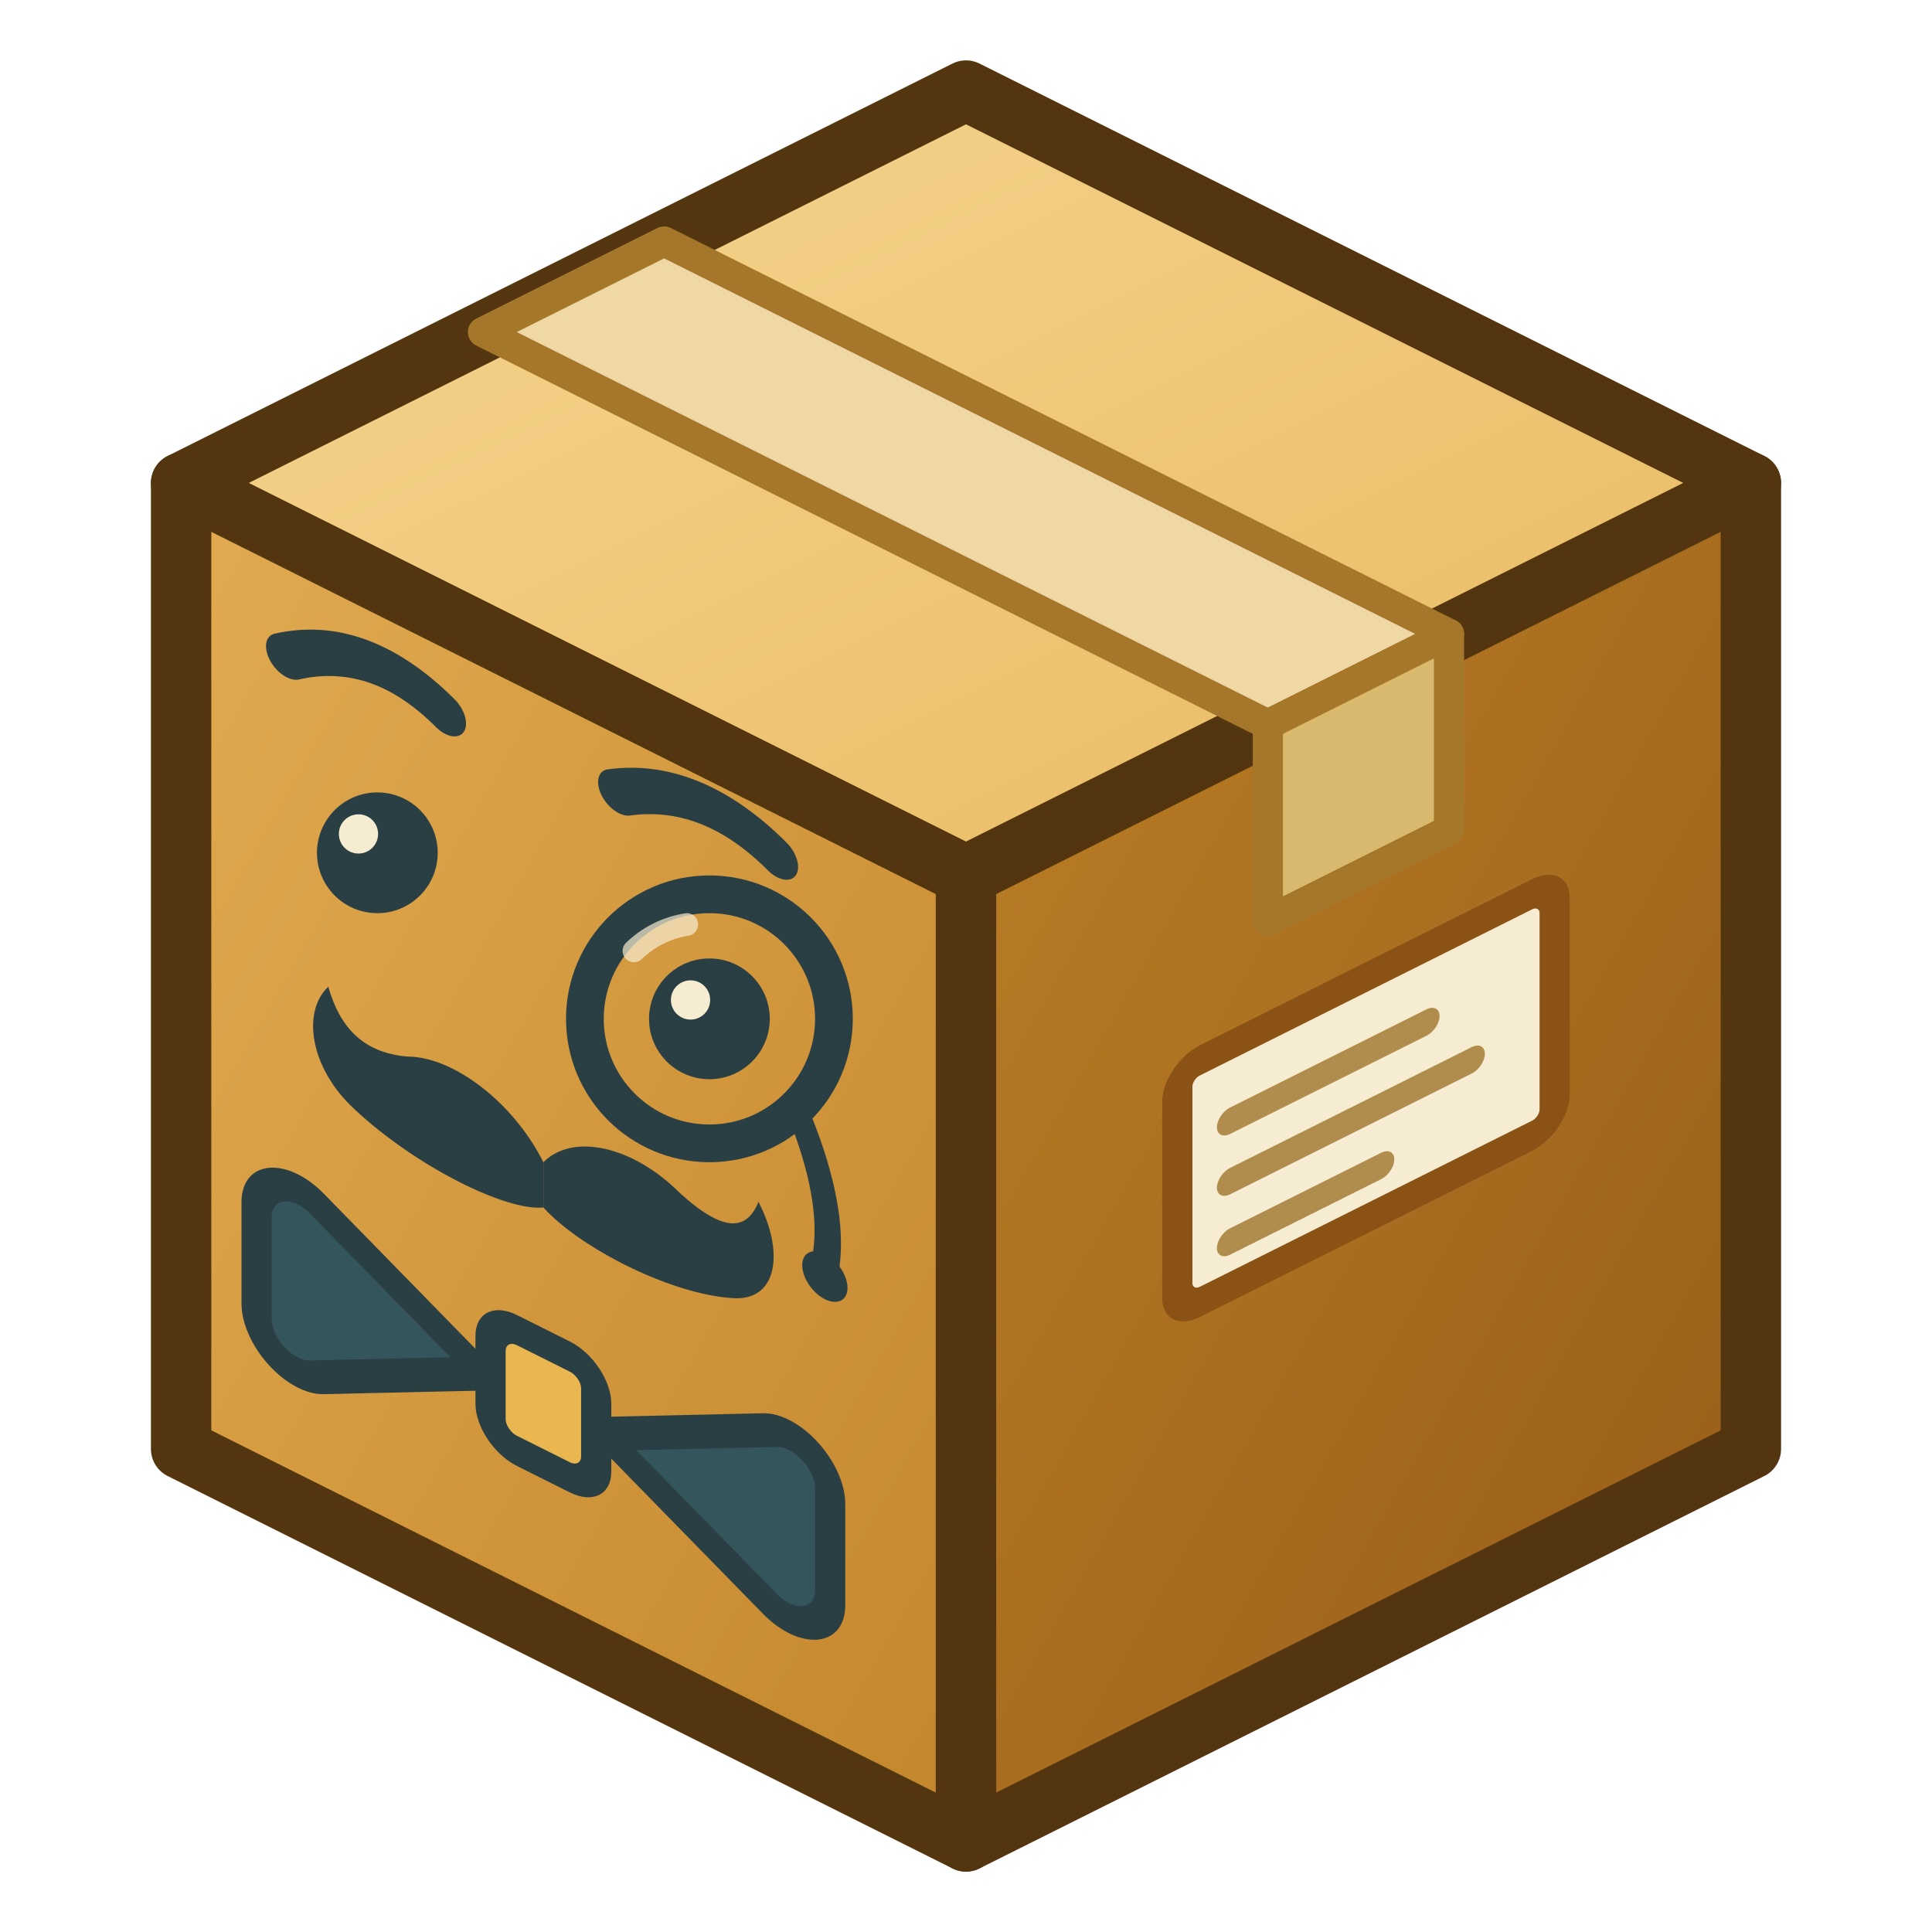
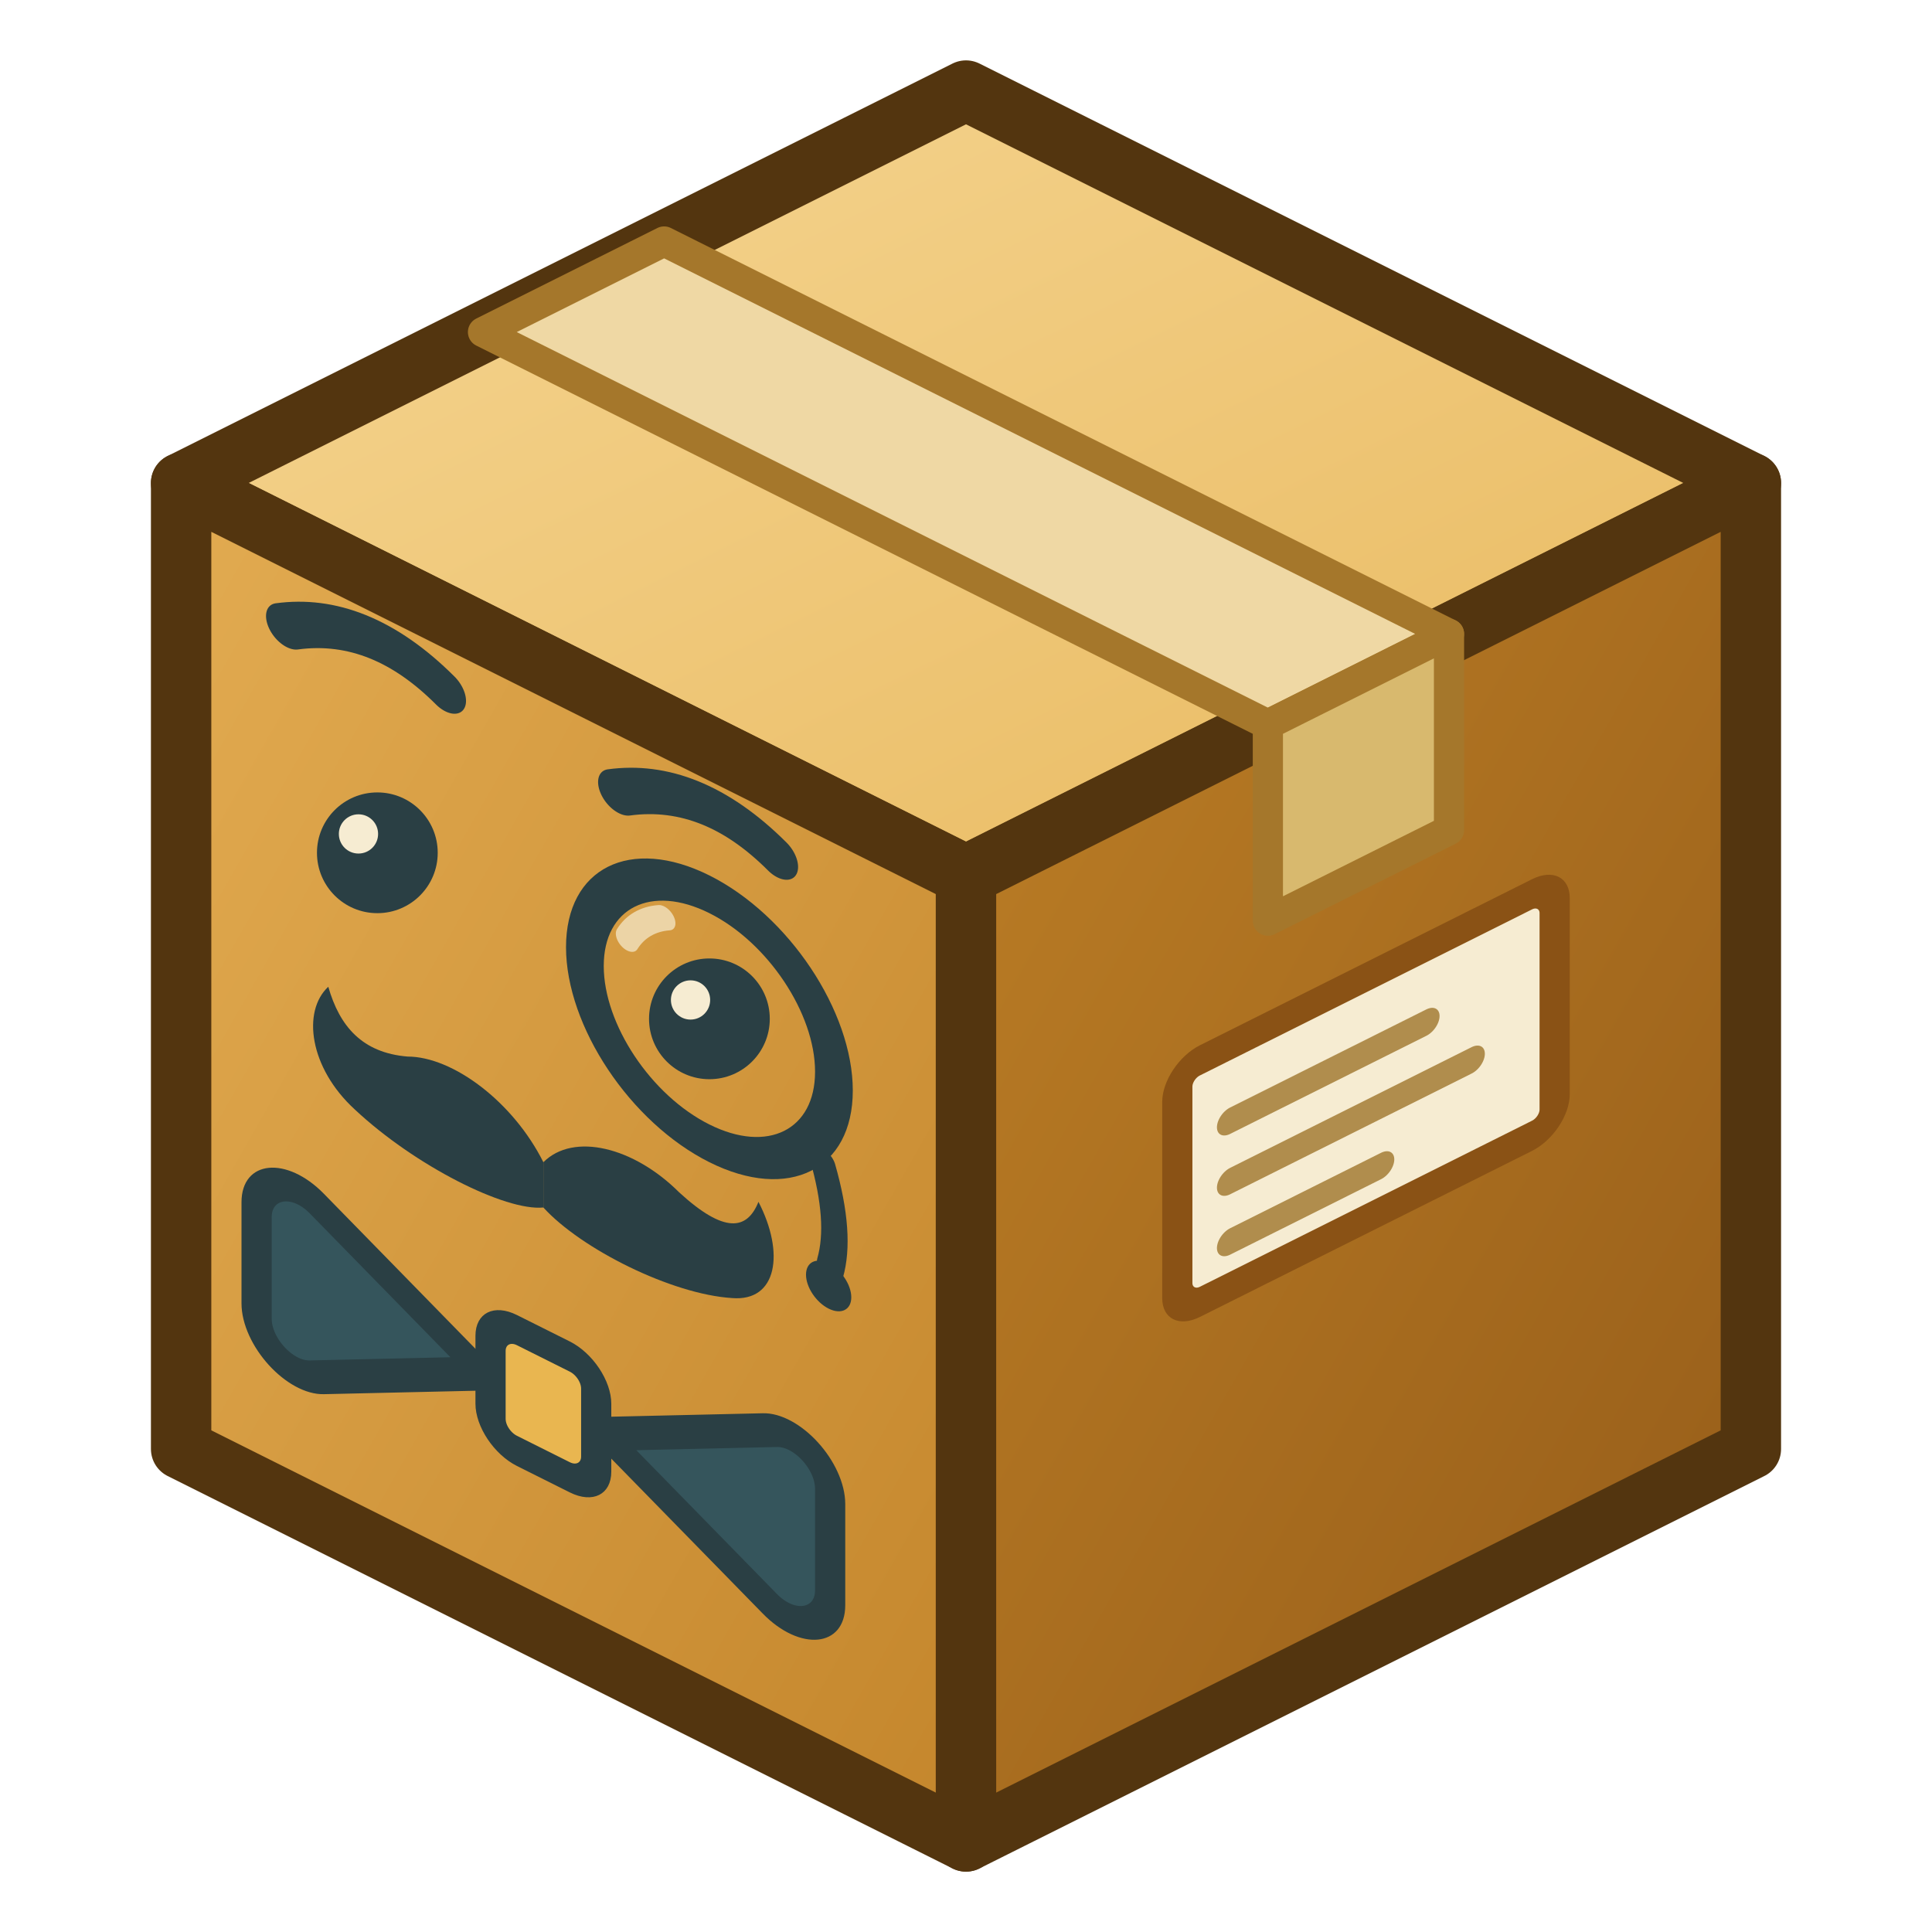
<svg xmlns="http://www.w3.org/2000/svg" viewBox="32 28 256 256" role="img" aria-labelledby="title description">
  <defs>
    <linearGradient id="top" x1="0" y1="0" x2="1" y2="1">
      <stop offset="0" stop-color="#f6d693" />
      <stop offset="1" stop-color="#e8b95f" />
    </linearGradient>
    <linearGradient id="left" x1="0" y1="0" x2="1" y2="1">
      <stop offset="0" stop-color="#e2ab51" />
      <stop offset="1" stop-color="#c4862c" />
    </linearGradient>
    <linearGradient id="right" x1="0" y1="0" x2="1" y2="1">
      <stop offset="0" stop-color="#bd7f26" />
      <stop offset="1" stop-color="#955c19" />
    </linearGradient>
  </defs>
  <path d="M160 40 264 92 160 144 56 92Z" fill="url(#top)" stroke="#53350f" stroke-linejoin="round" stroke-width="8" />
  <path d="M56 92 160 144V272L56 220Z" fill="url(#left)" stroke="#53350f" stroke-linejoin="round" stroke-width="8" />
  <path d="M264 92 160 144V272L264 220Z" fill="url(#right)" stroke="#53350f" stroke-linejoin="round" stroke-width="8" />
  <path d="M120 60 224 112 200 124 96 72Z" fill="#efd8a4" stroke="#a5772b" stroke-width="4" stroke-linejoin="round" />
  <path d="M224 112v26l-24 12v-26z" fill="#d8b96e" stroke="#a5772b" stroke-width="4" stroke-linejoin="round" />
  <g transform="translate(160,144) matrix(1 -.5 0 1 0 0)">
    <rect x="28" y="40" width="50" height="32" rx="3" fill="#f6ecd2" stroke="#8a5215" stroke-width="4" />
    <path d="M35 50h26M35 58h32M35 66h20" fill="none" stroke="#b08d4d" stroke-width="3.5" stroke-linecap="round" />
  </g>
  <g transform="translate(108,182) matrix(1 .5 0 1 0 0)">
-     <path d="M-38 -48q11 -8 21 -3" fill="none" stroke="#2a3f44" stroke-width="5.5" stroke-linecap="round" />
+     <path d="M-38 -52q11 -7 21 -2" fill="none" stroke="#2a3f44" stroke-width="5.5" stroke-linecap="round" />
    <path d="M6 -52q11 -7 21 -2" fill="none" stroke="#2a3f44" stroke-width="5.5" stroke-linecap="round" />
    <g transform="translate(-26,-28) matrix(1 -.5 0 1 0 0)">
      <circle r="8" fill="#2a3f44" />
      <circle cx="-2.5" cy="-2.5" r="2.6" fill="#f6ecd2" />
    </g>
    <g transform="translate(18,-28) matrix(1 -.5 0 1 0 0)">
      <circle r="8" fill="#2a3f44" />
      <circle cx="-2.5" cy="-2.5" r="2.6" fill="#f6ecd2" />
-       <circle r="16.5" fill="none" stroke="#2a3f44" stroke-width="5" />
-       <path d="M-10 -9a13 13 0 0 1 7 -3.5" fill="none" stroke="#f6ecd2" stroke-width="3" stroke-linecap="round" opacity=".7" />
    </g>
-     <path d="M30 -21Q34.5 -12 33.5 -4" fill="none" stroke="#2a3f44" stroke-width="3.5" stroke-linecap="round" />
-     <circle cx="33.3" cy="-1.5" r="3" fill="#2a3f44" />
+     <circle cx="18" cy="-28" r="16.5" fill="none" stroke="#2a3f44" stroke-width="5" />
+     <path d="M7.1 -33.1A12 12 0 0 1 12 -38.4" fill="none" stroke="#f6ecd2" stroke-width="3" stroke-linecap="round" opacity=".7" />
+     <path d="M33 -16.5Q35.5 -9 34 -3" fill="none" stroke="#2a3f44" stroke-width="3.5" stroke-linecap="round" />
+     <circle cx="33.8" cy="-.5" r="3" fill="#2a3f44" />
    <g fill="#2a3f44">
      <path d="M-4 2 C0 -4 8 -6 14 -3 C20 -.5 23 -2.5 24.5 -7 C28 -2 27 5 21 7.5 C13 11 1 11 -4 8 Z" />
      <path d="M-4 2 C-8 -4 -16 -6 -22 -3 C-28 -.5 -31 -2.5 -32.5 -7 C-36 -2 -35 5 -29 7.5 C-21 11 -9 11 -4 8 Z" />
    </g>
    <path d="M-12 34 -34 22.5c-3.6-1.9-8 .7-8 4.8v13.4c0 4.1 4.4 6.7 8 4.8L-12 34Z" fill="#35555c" stroke="#2a3f44" stroke-width="4" stroke-linejoin="round" />
    <path d="M4 34 26 22.5c3.6-1.9 8 .7 8 4.8v13.4c0 4.1-4.4 6.7-8 4.8L4 34Z" fill="#35555c" stroke="#2a3f44" stroke-width="4" stroke-linejoin="round" />
    <rect x="-11" y="26" width="14" height="16" rx="3.5" fill="#e9b650" stroke="#2a3f44" stroke-width="4" />
  </g>
</svg>
